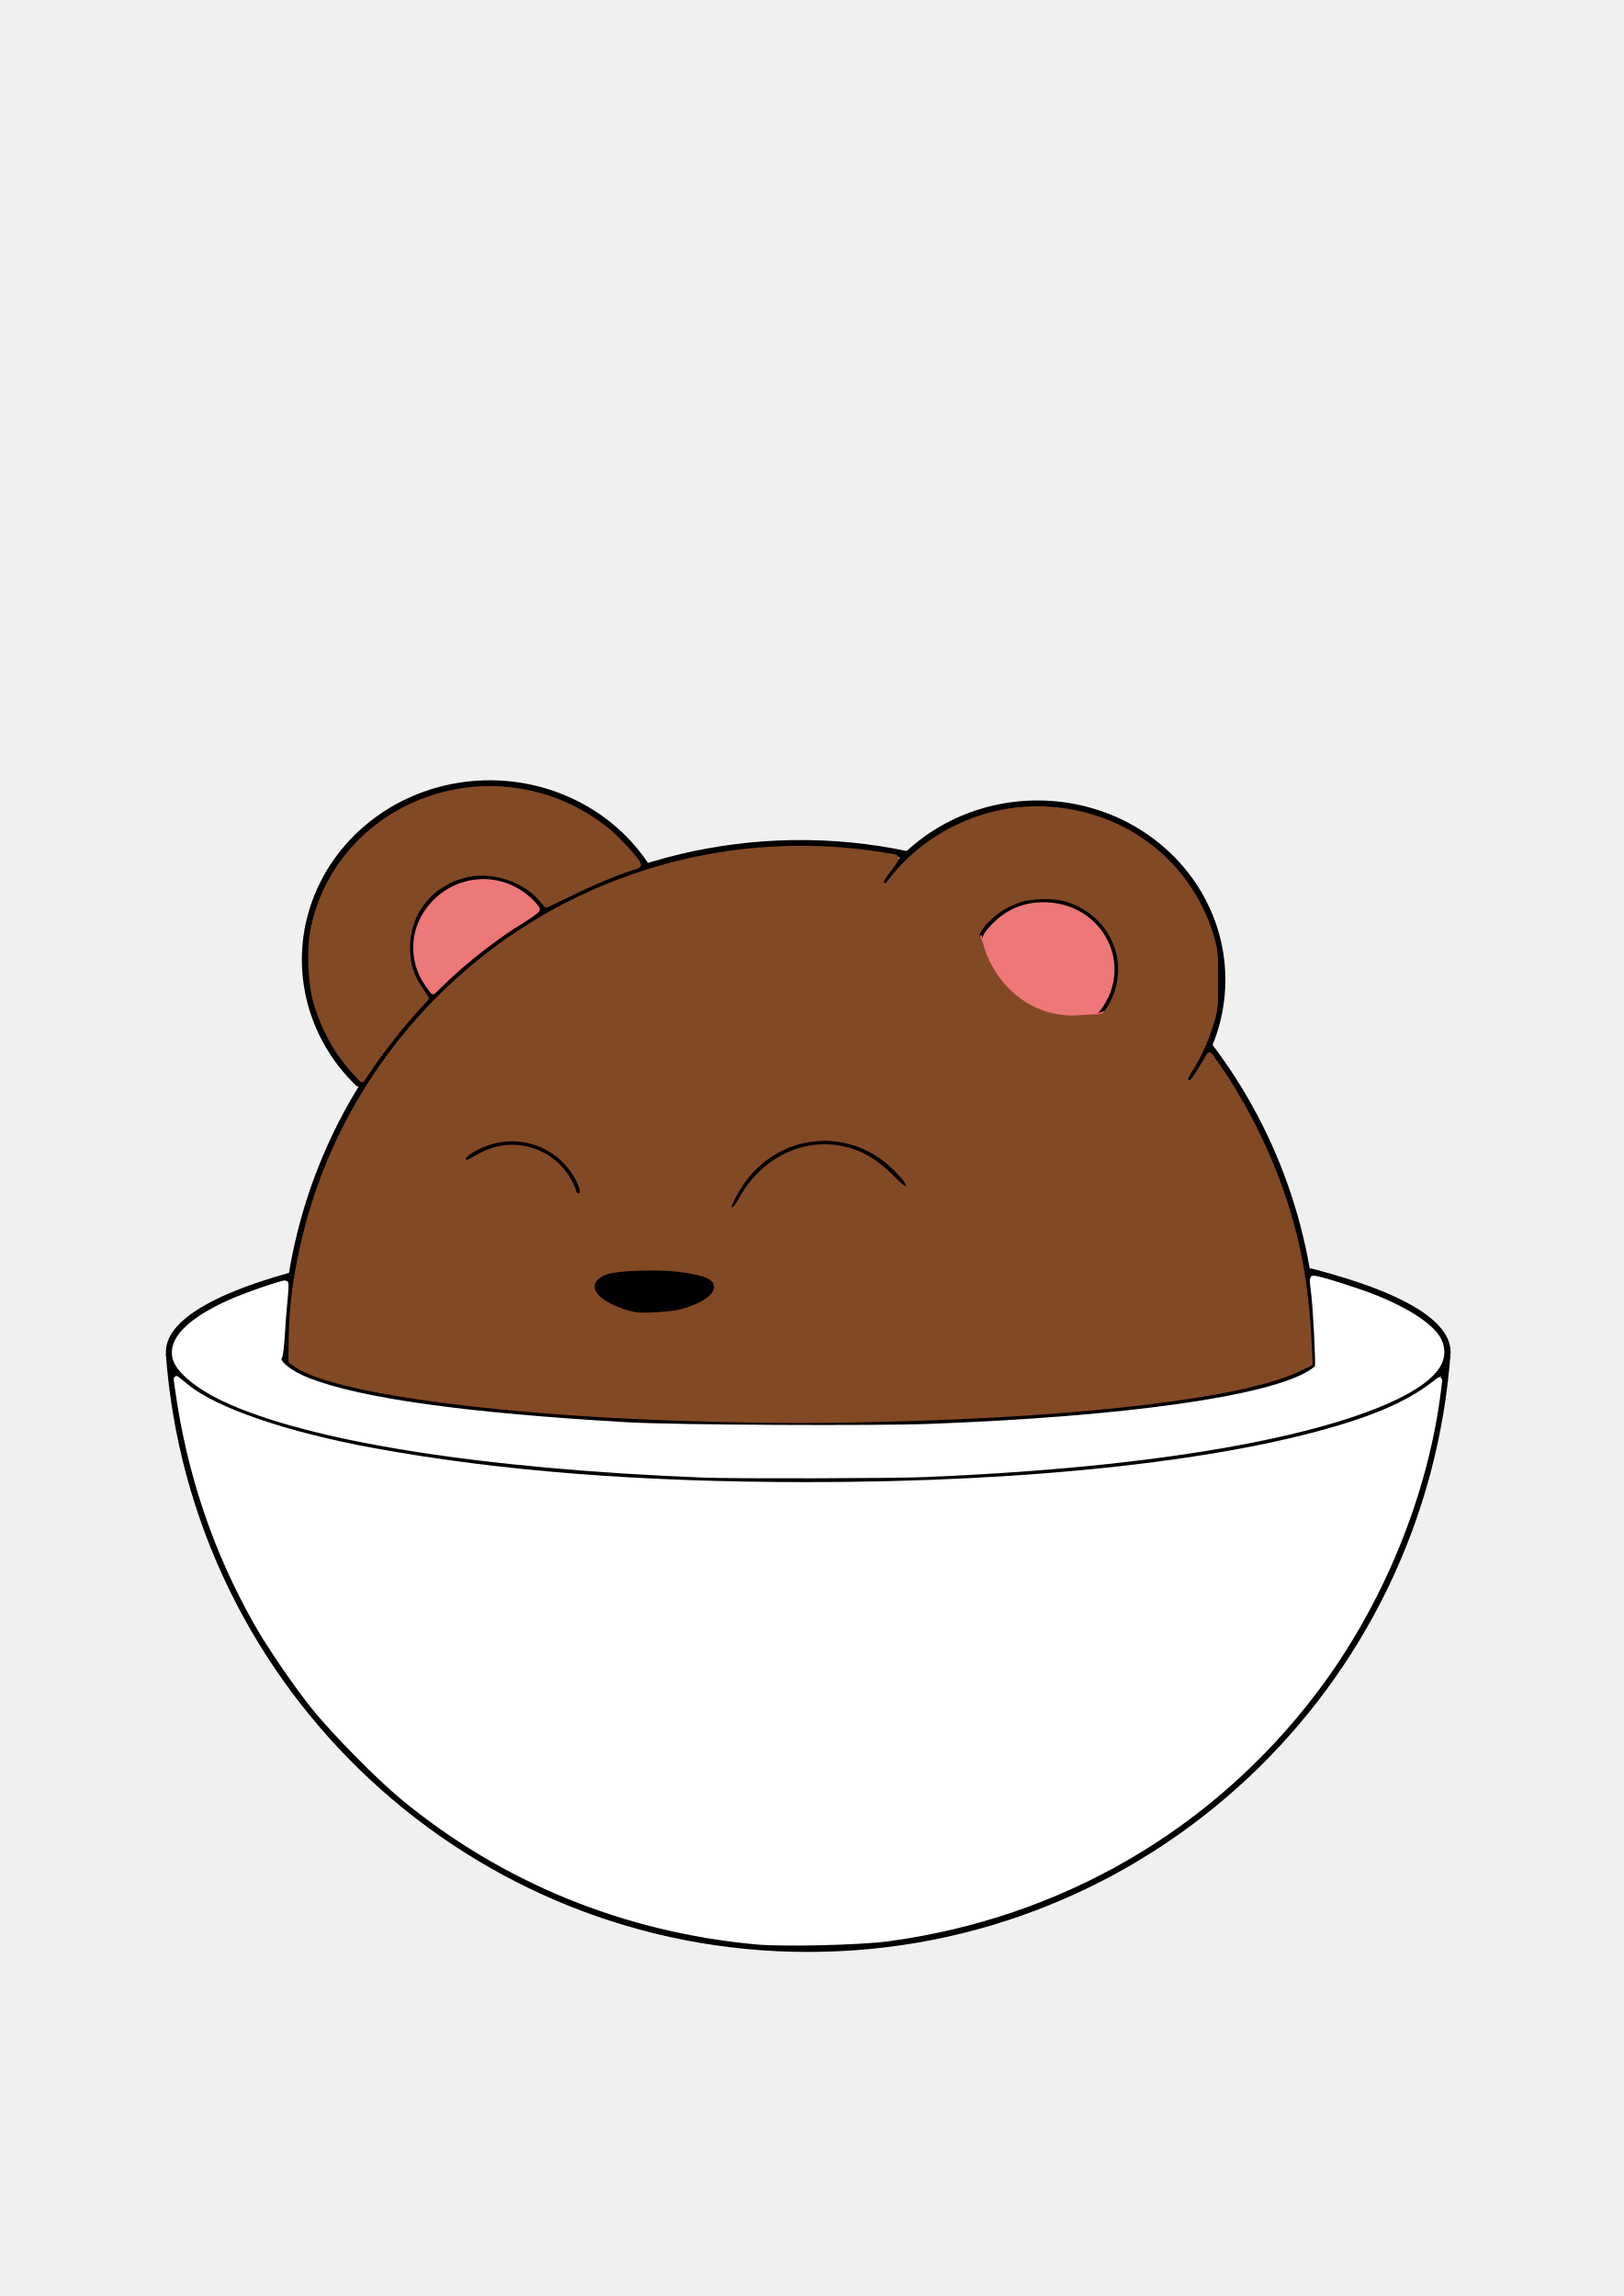
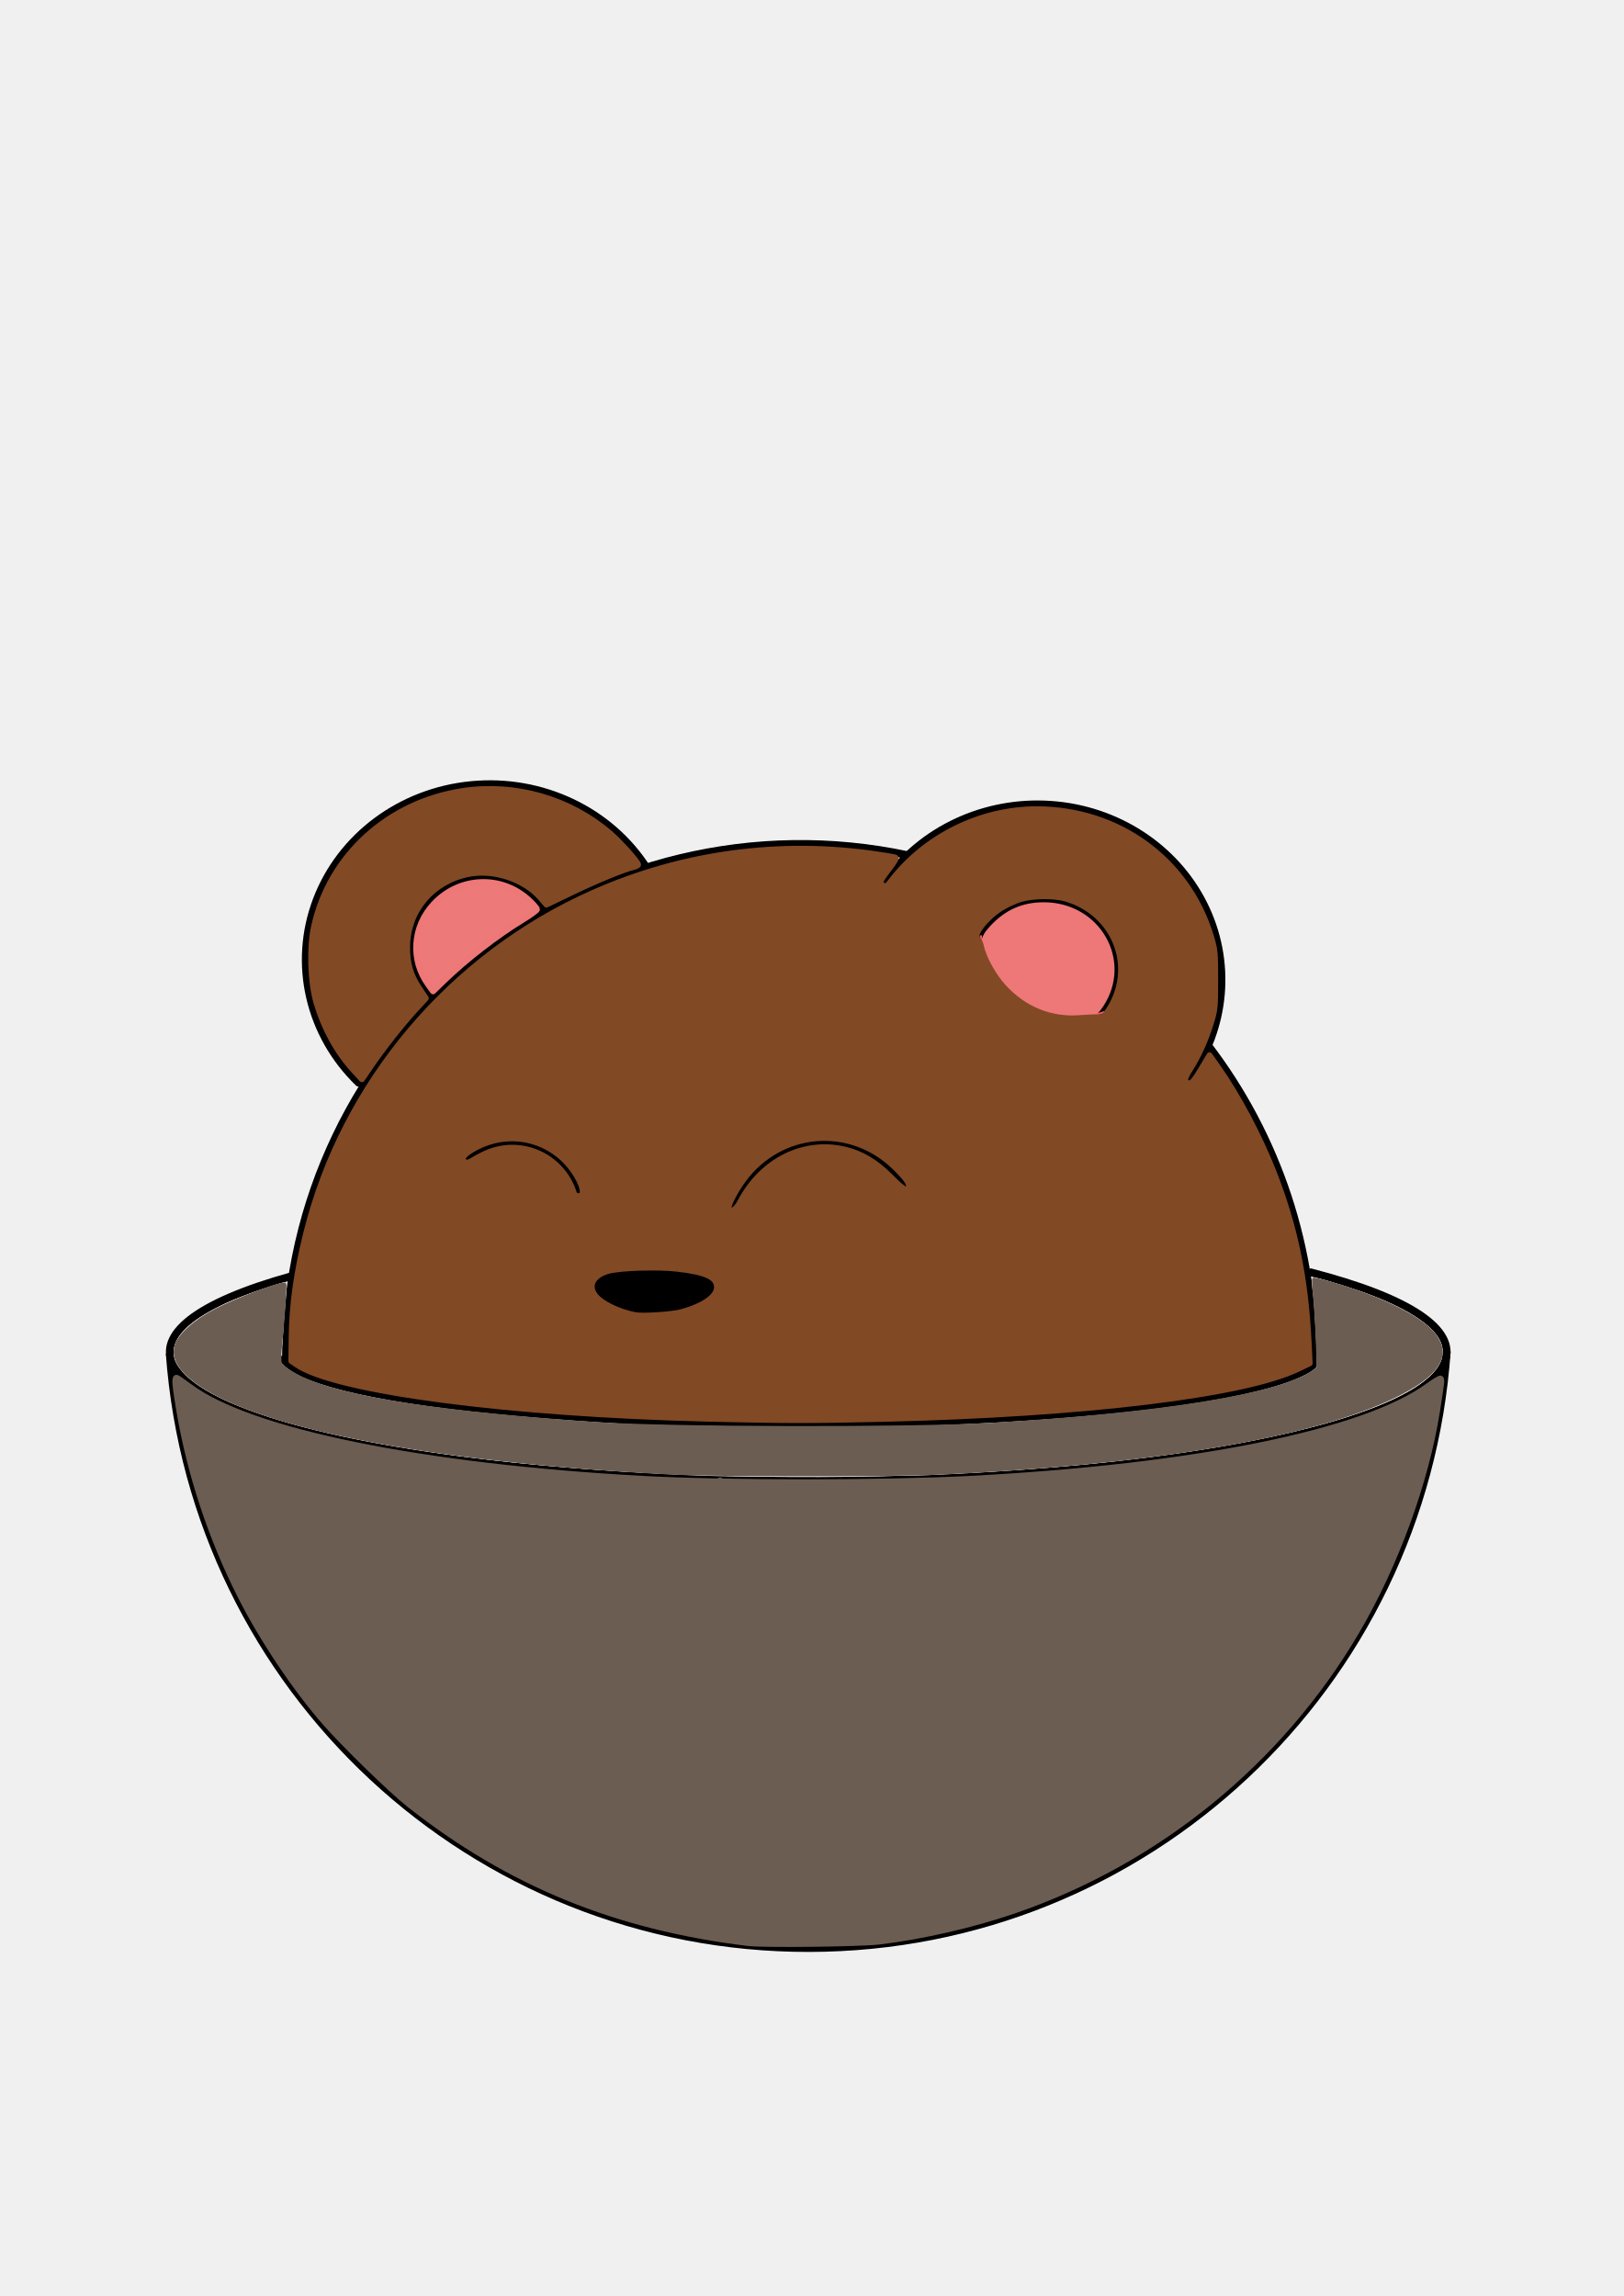
<svg xmlns="http://www.w3.org/2000/svg" width="210mm" height="297mm" viewBox="0 0 210 297" version="1.1" id="svg5">
  <defs id="defs2">
    <linearGradient id="linearGradient1344">
      <stop style="stop-color:#000000;stop-opacity:1;" offset="0" id="stop1342" />
    </linearGradient>
  </defs>
  <g id="layer1">
    <path style="opacity:1;fill:none;fill-opacity:1;stroke:#000000;stroke-width:1;stroke-miterlimit:4;stroke-dasharray:none;stroke-opacity:1" id="path1318" d="m 187.121,174.784 a 82.8,83 0 0 1 -82.454,77.21 82.8,83 0 0 1 -82.722,-76.921" />
    <path style="opacity:1;fill:none;stroke:#000000;stroke-width:1;stroke-miterlimit:4;stroke-dasharray:none;stroke-opacity:1" id="path4270" d="m 169.334,164.534 a 82.572,16.691 0 0 1 -7.962,22.452 82.572,16.691 0 0 1 -111.336,0.432 82.572,16.691 0 0 1 -12.22,-22.374" />
    <path style="opacity:1;fill:none;stroke:#000000;stroke-width:1;stroke-linecap:round;stroke-miterlimit:4;stroke-dasharray:none;stroke-opacity:1" id="path4457" d="m 169.863,176.663 a 67.244,9.208 0 0 1 -69.273,7.6 67.244,9.208 0 0 1 -63.958,-8.428" />
    <path style="opacity:1;fill:none;stroke:#000000;stroke-width:1;stroke-miterlimit:4;stroke-dasharray:none;stroke-opacity:1;stroke-linecap:round" id="path4561" d="M 36.987,175.506 A 66.543,66.343 0 0 1 61.653,123.948 66.543,66.343 0 0 1 117.365,110.613" />
    <path style="opacity:1;fill:none;stroke:#000000;stroke-width:1;stroke-miterlimit:4;stroke-dasharray:none;stroke-opacity:1;stroke-linecap:round" id="path4561-6" d="m 156.163,135.118 a 66.343,66.343 0 0 1 13.699,41.545" />
    <path style="fill:#000000;fill-opacity:1;stroke:#000000;stroke-width:1;stroke-linecap:butt;stroke-linejoin:miter;stroke-miterlimit:4;stroke-dasharray:none;stroke-opacity:1" d="m 77.983,165.276 c 2.697,-1.281 11.909,-0.922 13.818,0.538 1.909,1.46 -3.484,4.021 -8.09,3.842 -4.606,-0.179 -8.425,-3.099 -5.728,-4.38 z" id="path6932" />
    <path style="opacity:1;fill:none;fill-opacity:1;stroke:#000000;stroke-width:1;stroke-linecap:round;stroke-miterlimit:4;stroke-dasharray:none;stroke-opacity:1" id="path6993" d="m 46.384,140.059 a 23.801,22.699 0 0 1 -5.426,-23.638 23.801,22.699 0 0 1 20.013,-14.874 23.801,22.699 0 0 1 22.709,10.793" />
    <path style="opacity:1;fill:none;fill-opacity:1;stroke:#000000;stroke-width:1;stroke-miterlimit:4;stroke-dasharray:none;stroke-opacity:1;stroke-linejoin:round;stroke-linecap:round" id="path6993-5" d="m 114.451,114.05 a 23.801,22.699 0 0 1 21.475,-9.945 23.801,22.699 0 0 1 19.721,12.83 23.801,22.699 0 0 1 -1.873,22.697" />
    <path style="opacity:1;fill:none;fill-opacity:1;stroke:#000000;stroke-width:1;stroke-miterlimit:4;stroke-dasharray:none;stroke-opacity:1;stroke-linecap:round" id="path6993-5-5" d="m 126.843,120.987 a 9.401,8.999 0 0 1 8.617,-4.558 9.401,8.999 0 0 1 8.14,5.301 9.401,8.999 0 0 1 -1.265,9.346" />
    <path style="opacity:1;fill:none;fill-opacity:1;stroke:#000000;stroke-width:1;stroke-linecap:round;stroke-miterlimit:4;stroke-dasharray:none;stroke-opacity:1" id="path6993-3" d="m 55.855,128.955 a 9.301,9.099 0 0 1 -2.12,-9.475 9.301,9.099 0 0 1 7.821,-5.962 9.301,9.099 0 0 1 8.874,4.327" />
    <path style="opacity:1;fill:none;fill-opacity:1;stroke:#000000;stroke-width:1;stroke-miterlimit:4;stroke-dasharray:none;stroke-opacity:1;stroke-linecap:round" id="path10696" d="m 60.456,149.847 a 8.883,8.434 0 0 1 8.473,-1.607 8.883,8.434 0 0 1 5.904,5.99" />
    <path style="opacity:1;fill:none;fill-opacity:1;stroke:#000000;stroke-width:1;stroke-miterlimit:4;stroke-dasharray:none;stroke-opacity:1;stroke-linecap:round" id="path10696-1" d="m -116.98,153.334 a 13.045,14.277 0 0 1 11.767,-5.48 13.045,14.277 0 0 1 10.391,8.157" transform="scale(-1,1)" />
    <path style="fill:none;stroke:#ee5a5a;stroke-width:0.265px;stroke-linecap:butt;stroke-linejoin:miter;stroke-opacity:1" d="m 126.843,120.987 c 0.459,3.469 2.494,6.698 5.426,8.607 2.932,1.909 6.708,2.466 10.066,1.483 0.186,-0.054 0.37,-0.113 0.553,-0.176" id="path21679" />
    <path style="opacity:1;fill:none;fill-opacity:1;stroke:#ee5a5a;stroke-width:2.918;stroke-linecap:round;stroke-linejoin:round;stroke-miterlimit:4;stroke-dasharray:none;stroke-opacity:1" d="" id="path25471" transform="scale(0.2645833)" />
    <path style="opacity:1;fill:none;fill-opacity:1;stroke:#ee7777;stroke-width:2.918;stroke-linecap:round;stroke-linejoin:round;stroke-miterlimit:4;stroke-dasharray:none;stroke-opacity:1" d="m 513.008,494.581 c -11.519,-3.316 -22.265,-11.948 -27.514,-22.103 -5.565,-10.765 -5.622,-13.062 -0.463,-18.658 7.098,-7.7 15.122,-11.269 25.275,-11.242 26.277,0.07 41.79,27.204 27.784,48.597 -1.863,2.846 -3.21,4.064 -4.855,4.393 -4.444,0.889 -15.6,0.344 -20.227,-0.988 z" id="path25510" transform="scale(0.2645833)" />
    <path style="opacity:1;fill:#ee7777;fill-opacity:1;stroke:#ee7777;stroke-width:2.918;stroke-linecap:round;stroke-linejoin:round;stroke-miterlimit:4;stroke-dasharray:none;stroke-opacity:1" d="m 518.877,493.713 c -12.971,-1.451 -26.359,-11.329 -32.463,-23.951 -4.38,-9.058 -4.256,-10.019 2.107,-16.245 7.047,-6.895 11.688,-8.754 21.786,-8.724 8.451,0.025 13.018,1.454 19.238,6.02 4.734,3.475 9.606,10.6 10.88,15.911 2.087,8.702 -0.531,20.489 -5.611,25.261 -2.167,2.036 -7.757,2.642 -15.937,1.727 z" id="path26081" transform="scale(0.2645833)" />
    <path style="opacity:1;fill:#ee7979;fill-opacity:1;stroke:#ee7777;stroke-width:2.918;stroke-linecap:round;stroke-linejoin:round;stroke-miterlimit:4;stroke-dasharray:none;stroke-opacity:1" d="m 209.318,481.372 c -8.759,-12.091 -7.639,-28.362 2.714,-39.43 12.682,-13.558 33.235,-14.311 46.705,-1.712 2.063,1.929 3.735,3.895 3.717,4.367 -0.018,0.473 -3.171,2.77 -7.005,5.106 -12.616,7.684 -27.85,19.496 -38.628,29.953 l -5.136,4.982 z" id="path26157" transform="scale(0.2645833)" />
    <path style="opacity:1;fill:#824925;fill-opacity:1;stroke:#824925;stroke-width:2.918;stroke-linecap:round;stroke-linejoin:round;stroke-miterlimit:4;stroke-dasharray:none;stroke-opacity:1" d="m 346.177,693.591 c -97.708,-2.348 -181.991,-13.428 -201.157,-26.444 l -2.581,-1.753 0.139,-11.233 c 0.206,-16.608 2.399,-32.268 7.232,-51.639 18.243,-73.128 70.598,-135.158 140.092,-165.981 43.617,-19.346 91.243,-25.821 138.571,-18.841 4.458,0.658 8.562,1.35 9.12,1.539 0.676,0.229 -0.428,2.185 -3.308,5.866 -2.377,3.038 -4.202,5.881 -4.056,6.32 0.146,0.438 0.883,1.169 1.637,1.624 1.137,0.685 1.723,0.364 3.422,-1.875 16.732,-22.047 43.843,-35.521 71.452,-35.51 40.011,0.016 73.862,24.718 85.16,62.145 1.956,6.48 2.098,7.911 2.098,21.231 0,13.386 -0.133,14.714 -2.117,21.154 -2.52,8.178 -6.157,16.256 -10.085,22.396 -3.176,4.965 -3.335,7.018 -0.544,7.018 1.479,0 2.609,-1.307 5.903,-6.825 l 4.074,-6.825 3.999,5.667 c 9.865,13.982 20.289,33.587 27.232,51.217 10.471,26.589 15.639,51.559 17.202,83.113 l 0.522,10.543 -5.686,2.729 c -26.432,12.683 -103.963,22.068 -201.78,24.424 -34.852,0.84 -49.586,0.83 -86.542,-0.058 z m -13.049,-52.072 c 10.817,-2.969 17.37,-7.568 17.37,-12.19 0,-4.961 -5.271,-7.417 -19.453,-9.066 -9.549,-1.11 -27.884,-0.535 -33.707,1.058 -7.361,2.013 -10.136,7.084 -6.544,11.959 2.879,3.907 11.145,8.007 19.559,9.701 3.659,0.737 18.153,-0.194 22.775,-1.462 z M 362.045,587.302 c 10.619,-19.923 30.87,-29.964 50.907,-25.241 8.124,1.915 15.119,6.081 22.271,13.265 6.436,6.464 8.127,7.426 9.01,5.126 0.657,-1.712 -1.208,-4.406 -6.87,-9.928 -20.782,-20.265 -53.248,-18.649 -71.975,3.582 -4.584,5.442 -9.827,14.875 -9.19,16.535 0.979,2.551 3.463,1.133 5.847,-3.339 z m -77.169,-4.688 c 0,-3.753 -4.321,-11.172 -9.238,-15.862 -12.478,-11.902 -30.946,-13.59 -45.768,-4.184 -2.301,1.46 -3.667,2.881 -3.667,3.815 0,2.13 2.176,2.67 4.536,1.126 1.114,-0.729 3.834,-2.19 6.043,-3.248 17.407,-8.335 37.978,0.688 43.763,19.194 0.256,0.82 1.191,1.351 2.377,1.351 1.632,0 1.954,-0.361 1.954,-2.193 z m 251.814,-85.209 c 2.568,0.108 3.06,-0.218 5.197,-3.444 13.674,-20.644 3.519,-47.402 -20.72,-54.594 -5.948,-1.765 -16.392,-1.632 -22.609,0.289 -2.729,0.843 -7.034,2.871 -9.565,4.508 -7.457,4.82 -13.762,13.167 -11.16,14.775 0.513,0.317 1.267,2.063 1.676,3.88 1.317,5.862 6.084,14.445 11.011,19.825 10.07,10.997 23.223,16.293 37.543,15.117 3.185,-0.261 7.067,-0.422 8.627,-0.356 z" id="path26233" transform="scale(0.2645833)" />
    <path style="opacity:1;fill:#824925;fill-opacity:1;stroke:#824925;stroke-width:2.918;stroke-linecap:round;stroke-linejoin:round;stroke-miterlimit:4;stroke-dasharray:none;stroke-opacity:1" d="m 172.932,523.282 c -8.17,-8.94 -14.454,-20.341 -18.215,-33.048 -2.944,-9.949 -3.479,-26.886 -1.178,-37.293 7.651,-34.607 36.314,-60.721 72.661,-66.201 25.701,-3.874 52.322,3.789 72.005,20.73 4.887,4.206 13.693,14.032 13.693,15.279 0,0.296 -0.955,0.777 -2.123,1.069 -5.225,1.307 -17.832,6.48 -29.733,12.199 l -12.942,6.219 -2.682,-3.134 c -7.945,-9.282 -23.129,-14.331 -35.512,-11.809 -17.687,3.602 -29.739,17.929 -29.91,35.555 -0.079,8.134 1.635,14.002 5.982,20.485 l 3.152,4.701 -5.269,5.731 c -6.385,6.945 -15.806,18.916 -21.652,27.512 l -4.312,6.34 z" id="path26309" transform="scale(0.2645833)" />
    <path style="opacity:1;fill:#ffffff;fill-opacity:1;stroke:#ffffff;stroke-width:2.918;stroke-linecap:round;stroke-linejoin:round;stroke-miterlimit:4;stroke-dasharray:none;stroke-opacity:1" d="M 369.798,949.188 C 305.294,943.238 246.259,919.115 197.115,878.625 185.198,868.807 163.112,846.373 153.349,834.17 144.735,823.403 131.788,804.445 125.669,793.638 105.348,757.749 92.525,719.532 86.865,677.988 l -0.505,-3.707 4.878,3.969 c 14.201,11.552 48.943,23.406 91.345,31.167 61.23,11.207 130.391,16.642 211.92,16.654 111.118,0.016 208.37,-10.869 266.734,-29.854 17.527,-5.702 29.924,-11.779 40.059,-19.639 l 2.23,-1.729 -0.558,4.581 c -6.211,50.984 -28.296,104.814 -60.392,147.194 -50.679,66.92 -124.534,109.762 -208.699,121.063 -13.553,1.82 -51.092,2.699 -64.078,1.501 z" id="path26424" transform="scale(0.2645833)" />
-     <path style="opacity:1;fill:#ffffff;fill-opacity:1;stroke:#ffffff;stroke-width:2.918;stroke-linecap:round;stroke-linejoin:round;stroke-miterlimit:4;stroke-dasharray:none;stroke-opacity:1" d="M 343.936,720.94 C 235.228,716.679 150.551,703.197 109.241,683.574 96.71,677.622 87.439,669.9 85.831,664.078 c -2.396,-8.677 6.4,-17.889 25.513,-26.719 7.498,-3.464 27.512,-10.457 28.137,-9.831 0.221,0.221 0.035,3.988 -0.415,8.37 -0.45,4.382 -1.048,12.137 -1.33,17.232 -0.282,5.095 -0.856,9.697 -1.277,10.225 -1.998,2.509 4.881,8.18 14.361,11.839 25.855,9.979 77.017,17.068 156.059,21.624 22.556,1.3 120.438,1.808 147.908,0.768 95.372,-3.611 165.209,-13.465 185.789,-26.213 1.8,-1.115 3.422,-2.419 3.607,-2.899 0.528,-1.377 -0.943,-30.134 -1.885,-36.844 -0.468,-3.333 -0.685,-6.226 -0.482,-6.429 0.513,-0.513 10.447,2.342 22.441,6.45 18.448,6.318 33.078,14.808 37.961,22.028 3.082,4.556 3.126,9.823 0.121,14.364 -8.605,13.003 -41.178,26.006 -89.214,35.611 -43.341,8.667 -96.793,14.331 -160.721,17.031 -15.796,0.667 -93.311,0.85 -108.469,0.255 z" id="path26537" transform="scale(0.2645833)" />
+     <path style="opacity:1;fill:#ffffff;fill-opacity:1;stroke:#ffffff;stroke-width:1.134;stroke-linecap:round;stroke-linejoin:round;stroke-miterlimit:4;stroke-dasharray:none;stroke-opacity:1" d="M 343.936,720.94 C 235.228,716.679 150.551,703.197 109.241,683.574 96.71,677.622 87.439,669.9 85.831,664.078 c -2.396,-8.677 6.4,-17.889 25.513,-26.719 7.498,-3.464 27.512,-10.457 28.137,-9.831 0.221,0.221 0.035,3.988 -0.415,8.37 -0.45,4.382 -1.048,12.137 -1.33,17.232 -0.282,5.095 -0.856,9.697 -1.277,10.225 -1.998,2.509 4.881,8.18 14.361,11.839 25.855,9.979 77.017,17.068 156.059,21.624 22.556,1.3 120.438,1.808 147.908,0.768 95.372,-3.611 165.209,-13.465 185.789,-26.213 1.8,-1.115 3.422,-2.419 3.607,-2.899 0.528,-1.377 -0.943,-30.134 -1.885,-36.844 -0.468,-3.333 -0.685,-6.226 -0.482,-6.429 0.513,-0.513 10.447,2.342 22.441,6.45 18.448,6.318 33.078,14.808 37.961,22.028 3.082,4.556 3.126,9.823 0.121,14.364 -8.605,13.003 -41.178,26.006 -89.214,35.611 -43.341,8.667 -96.793,14.331 -160.721,17.031 -15.796,0.667 -93.311,0.85 -108.469,0.255 z" id="path26537" transform="scale(0.2645833)" />
+     <path style="opacity:1;fill:#6c5d53;fill-opacity:1;stroke:#ffffff;stroke-width:8.253;stroke-linecap:round;stroke-linejoin:round;stroke-miterlimit:4;stroke-dasharray:none;stroke-opacity:1" d="" id="path31406" transform="scale(0.2645833)" />
+     <path style="opacity:1;fill:#6c5d53;fill-opacity:1;stroke:#6c5d53;stroke-width:2.918;stroke-linecap:round;stroke-linejoin:round;stroke-miterlimit:4;stroke-dasharray:none;stroke-opacity:1" d="m 365.938,949.961 c -64.622,-7.776 -116.946,-29.169 -165.985,-67.864 -8.577,-6.768 -31.205,-28.788 -40.799,-39.702 -14.522,-16.521 -30.784,-40.791 -41.464,-61.881 -14.492,-28.617 -24.76,-59.702 -30.063,-91.004 -2.002,-11.816 -2.35,-15.921 -1.35,-15.921 0.321,0 3.152,1.933 6.292,4.295 29.351,22.081 113.738,39.27 221.644,45.148 40.864,2.226 118.004,2.212 160.433,-0.03 109.675,-5.794 192.334,-22.593 223.585,-45.44 2.937,-2.147 5.607,-3.74 5.932,-3.539 0.648,0.401 0.522,1.552 -1.725,15.778 -5.506,34.852 -20.274,75.323 -39.312,107.731 -37.412,63.687 -97.185,112.415 -167.546,136.587 -20.229,6.949 -45.044,12.633 -65.949,15.106 -9.147,1.082 -56.292,1.626 -63.692,0.736 z" id="path32191" transform="scale(0.2645833)" />
+     <path style="opacity:1;fill:#6c5d53;fill-opacity:1;stroke:none;stroke-width:0.875;stroke-linecap:round;stroke-linejoin:round;stroke-miterlimit:4;stroke-dasharray:none;stroke-opacity:1" d="m 351.077,722.487 c 0.531,-0.214 1.399,-0.214 1.93,0 0.531,0.214 0.097,0.389 -0.965,0.389 -1.062,0 -1.496,-0.175 -0.965,-0.389 z" id="path32347" transform="scale(0.2645833)" />
+     <path style="opacity:1;fill:#6c5d53;fill-opacity:1;stroke:#6c5d53;stroke-width:0.875;stroke-linecap:round;stroke-linejoin:round;stroke-miterlimit:4;stroke-dasharray:none;stroke-opacity:1" d="M 330.039,720.603 C 203.521,714.235 114.233,695.815 90.289,671.142 c -4.218,-4.346 -5.748,-8.709 -4.578,-13.054 1.452,-5.391 9.209,-12.422 19.679,-17.837 10.767,-5.568 32.986,-13.829 34.127,-12.687 0.4,0.4 -0.763,17.299 -2.126,30.881 -0.42,4.187 -0.408,7.381 0.032,8.203 0.993,1.855 7.315,5.801 12.984,8.105 22.579,9.175 67.039,15.791 140.284,20.877 35.937,2.495 155.162,2.732 194.524,0.386 83.583,-4.981 140.613,-14.319 156.489,-25.624 l 2.396,-1.706 -0.495,-13.653 c -0.272,-7.509 -0.88,-17.199 -1.352,-21.533 -0.471,-4.334 -0.64,-8.097 -0.374,-8.363 0.266,-0.266 4.382,0.656 9.148,2.049 25.958,7.586 45.439,17.599 51.212,26.322 6.67,10.079 0.353,19.275 -20.159,29.344 -40.107,19.689 -120.724,33.191 -225.816,37.821 -20.195,0.89 -108.126,0.841 -126.226,-0.07 z" id="path32423" transform="scale(0.2645833)" />
  </g>
</svg>
